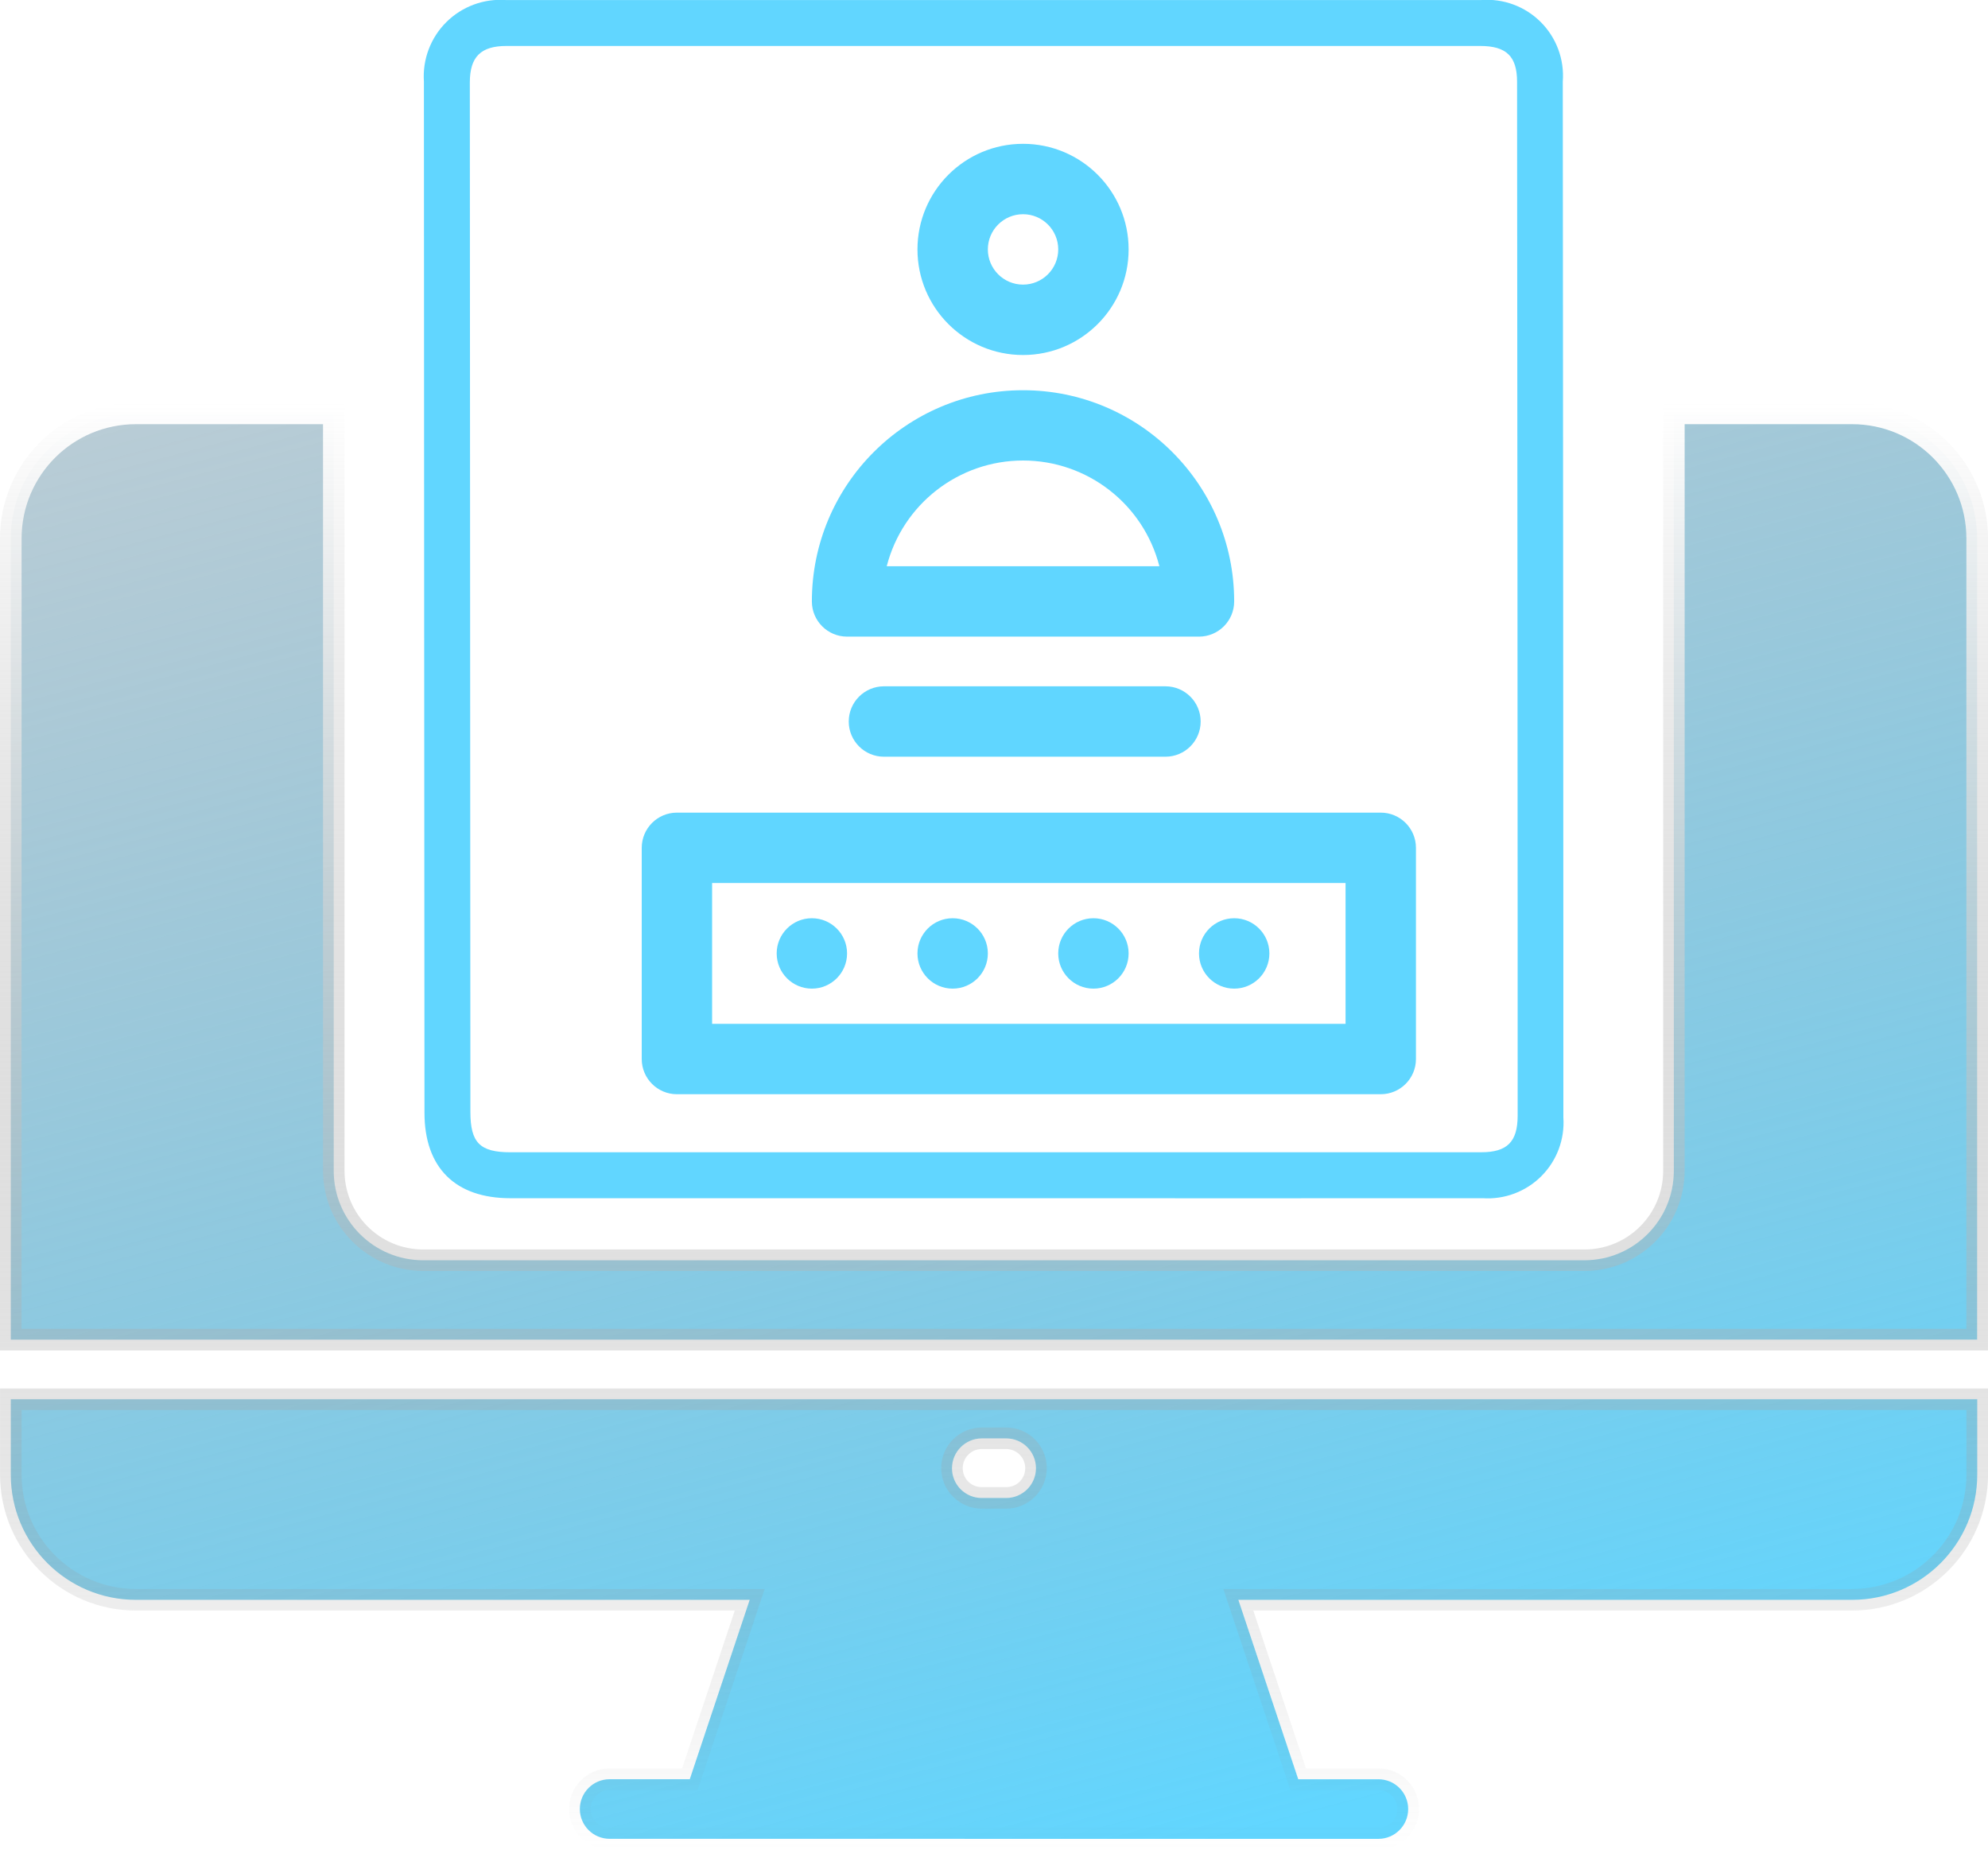
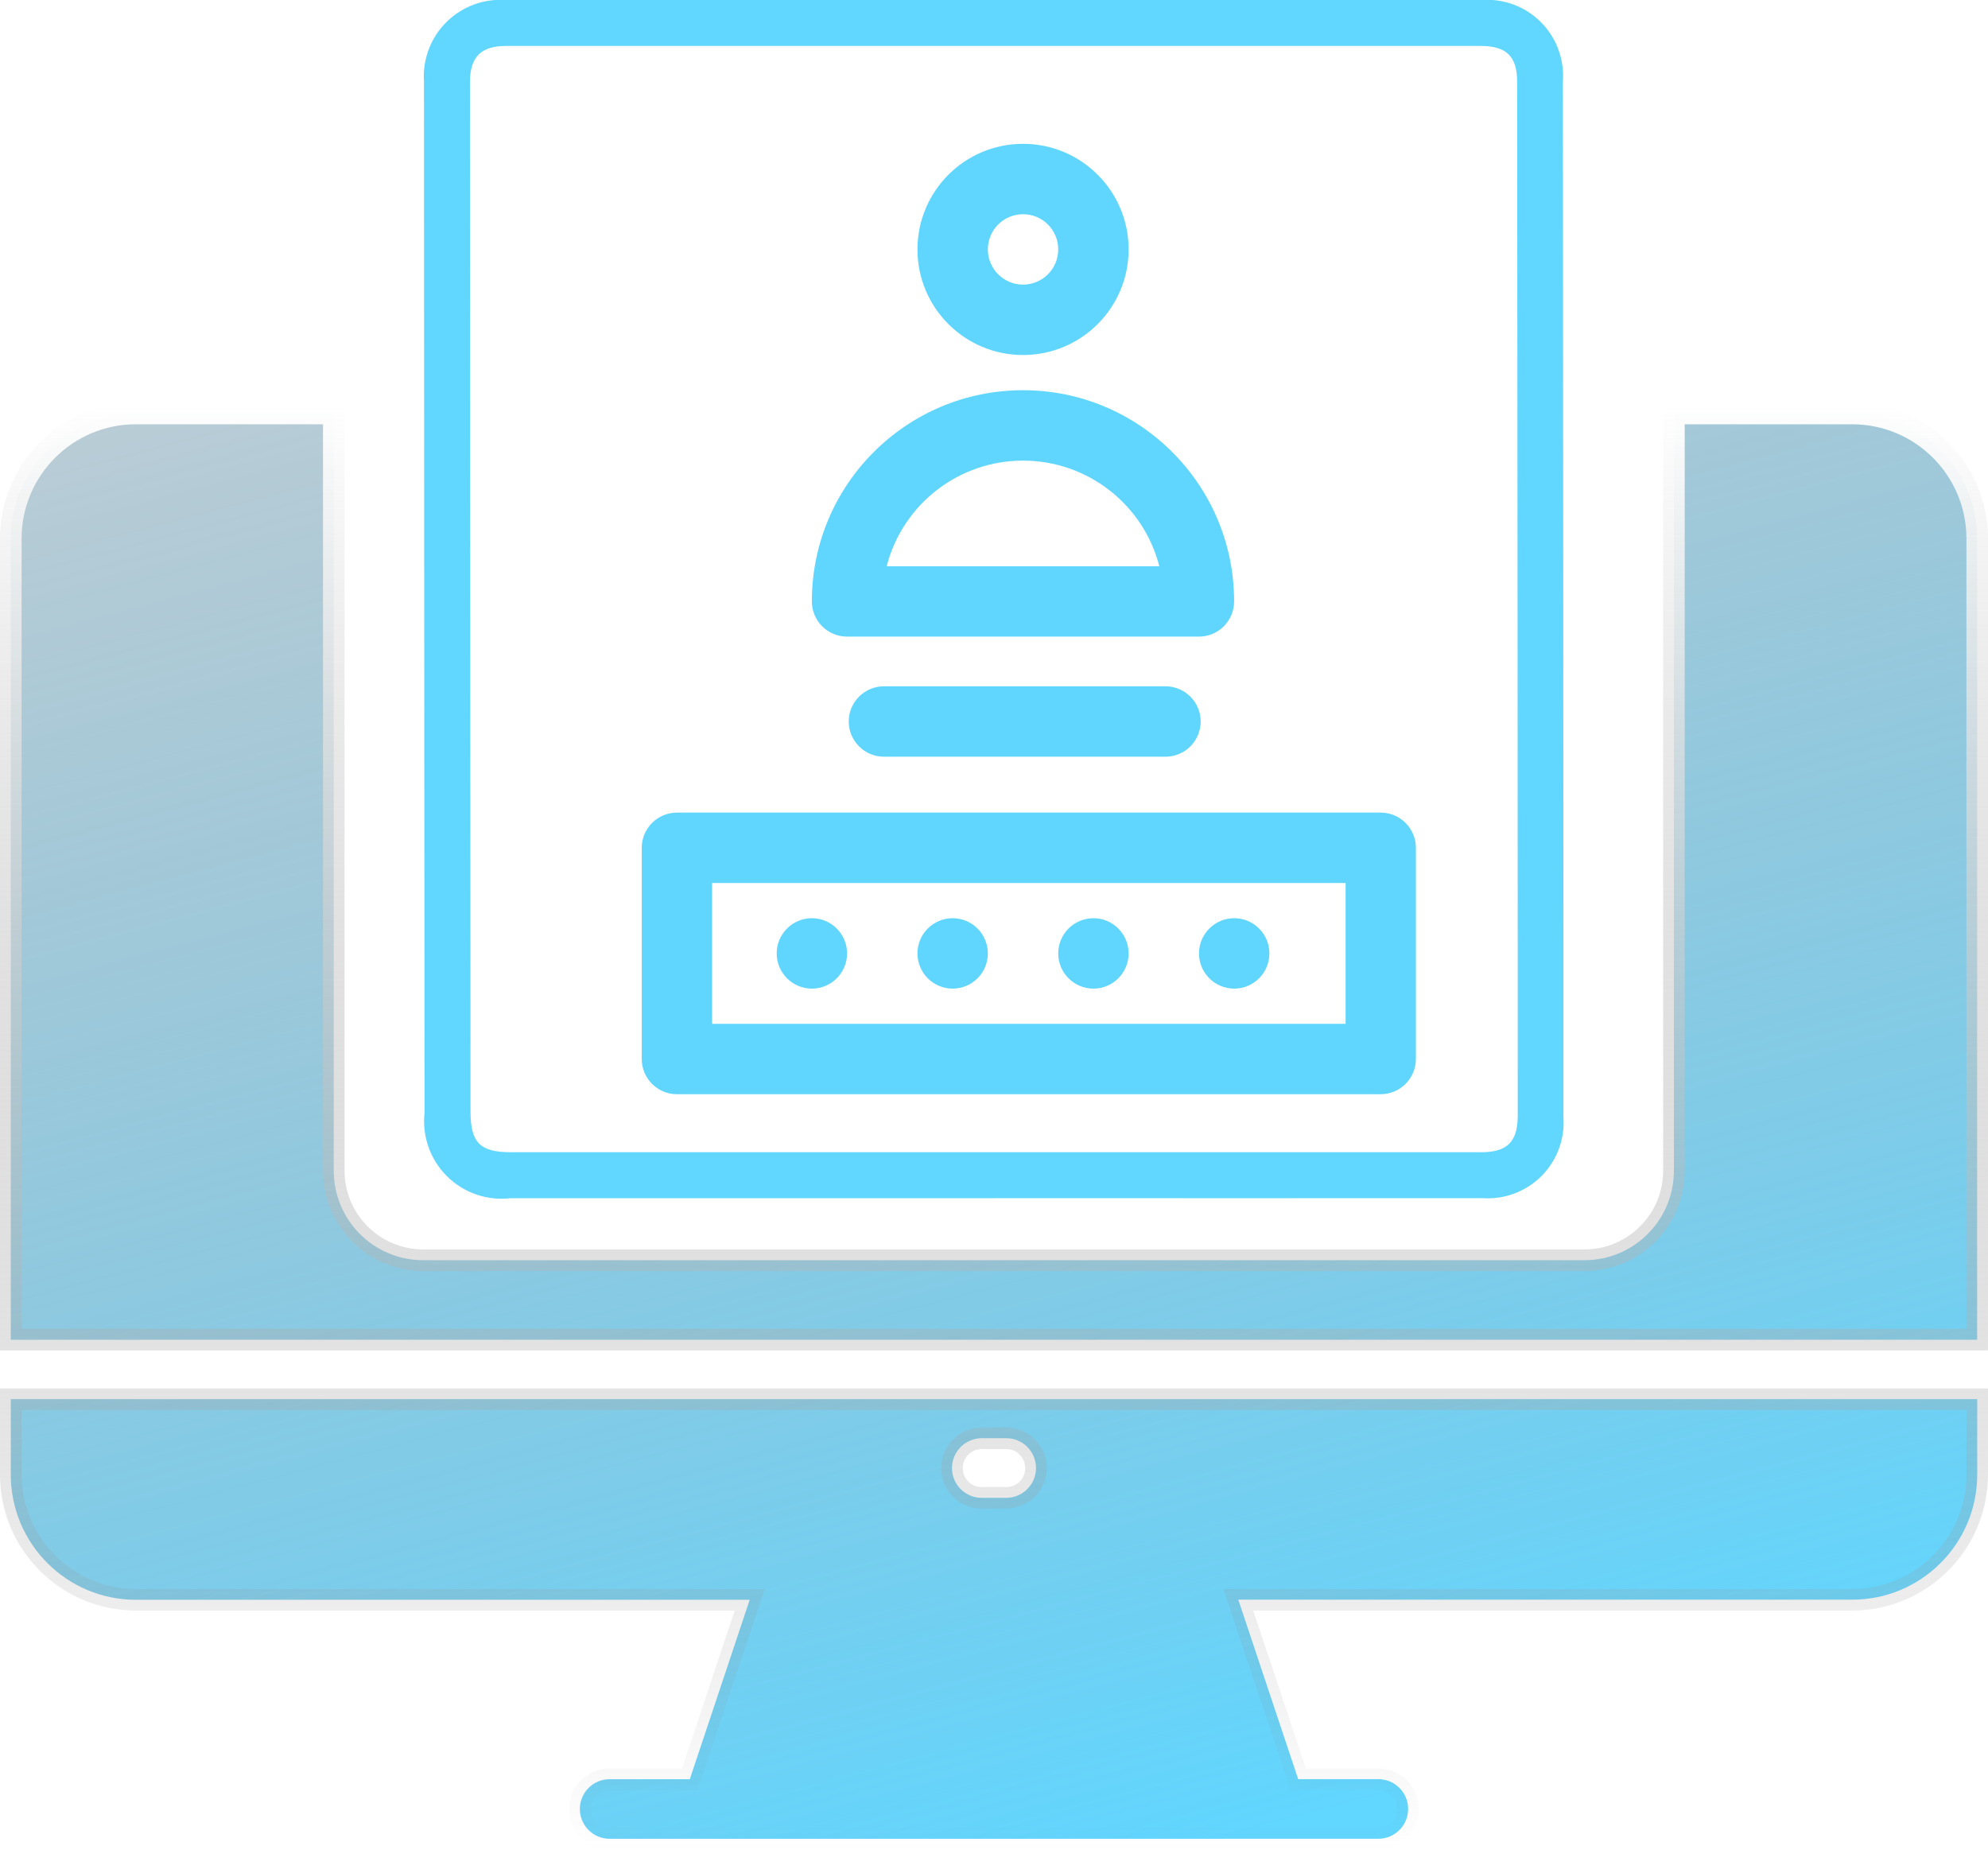
- <svg xmlns="http://www.w3.org/2000/svg" width="96.034" height="89.33" viewBox="0 0 96.034 89.33">
+ <svg xmlns="http://www.w3.org/2000/svg" width="83.716" height="77.871" viewBox="0 0 83.716 77.871">
  <defs>
    <linearGradient id="linear-gradient" x1="0.946" y1="0.888" x2="0.195" y2="-1.182" gradientUnits="objectBoundingBox">
      <stop offset="0" stop-color="#61d6ff" />
      <stop offset="1" stop-color="#785a5a" stop-opacity="0" />
    </linearGradient>
    <linearGradient id="linear-gradient-2" x1="0.5" x2="0.5" y2="1" gradientUnits="objectBoundingBox">
      <stop offset="0" stop-color="#fff" />
      <stop offset="1" stop-color="gray" stop-opacity="0" />
    </linearGradient>
  </defs>
-   <g id="Group_31270" data-name="Group 31270" transform="translate(-95.498 -420.58)">
-     <g id="Group_31155" data-name="Group 31155" transform="translate(95.498 440.027)">
-       <path id="Union_91" data-name="Union 91" d="M28.929,68.842a1.439,1.439,0,0,1,0-2.879H32.8L35.694,57.3H6.046A6.044,6.044,0,0,1,0,51.252V47.611H94.993v3.641A6.045,6.045,0,0,1,88.948,57.3H59.3l2.893,8.665h3.871a1.439,1.439,0,1,1,0,2.879Zm16.537-17.9a1.434,1.434,0,0,0,1.439,1.439h1.179a1.439,1.439,0,1,0,0-2.879H46.906A1.443,1.443,0,0,0,45.467,50.937ZM0,44.734V6.031A6.045,6.045,0,0,1,6.046,0H15.6V36.579A4.322,4.322,0,0,0,19.919,40.9h56.1a4.322,4.322,0,0,0,4.317-4.317V0h8.607a6.044,6.044,0,0,1,6.045,6.031v38.7Z" transform="translate(0.521 0.521)" fill="url(#linear-gradient)" />
-       <path id="Union_91_-_Outline" data-name="Union 91 - Outline" d="M-1607.918-1183.85h-37.133a1.962,1.962,0,0,1-1.959-1.96,1.962,1.962,0,0,1,1.959-1.96h3.5l2.545-7.623h-28.926a6.573,6.573,0,0,1-6.566-6.566v-4.161h96.034v4.161a6.573,6.573,0,0,1-6.566,6.566h-28.926l2.544,7.623h3.5a1.963,1.963,0,0,1,1.962,1.96A1.963,1.963,0,0,1-1607.918-1183.85Zm-37.133-2.879a.919.919,0,0,0-.918.919.92.92,0,0,0,.918.919h37.133a.921.921,0,0,0,.921-.919.921.921,0,0,0-.921-.919h-4.246l-3.24-9.706h30.372a5.531,5.531,0,0,0,5.525-5.525v-3.12h-93.951v3.12a5.531,5.531,0,0,0,5.525,5.525h30.372l-3.241,9.706Zm19.157-13.586h-1.18a1.962,1.962,0,0,1-1.96-1.96,1.962,1.962,0,0,1,1.96-1.96h1.18a1.962,1.962,0,0,1,1.96,1.96A1.962,1.962,0,0,1-1625.894-1200.315Zm-1.18-2.879a.92.92,0,0,0-.919.919.909.909,0,0,0,.919.919h1.18a.909.909,0,0,0,.919-.919.92.92,0,0,0-.919-.919Zm48.606-4.765H-1674.5v-39.223a6.566,6.566,0,0,1,6.566-6.551h10.077v37.1a3.8,3.8,0,0,0,3.8,3.8h56.1a3.8,3.8,0,0,0,3.8-3.8v-37.1h9.126a6.566,6.566,0,0,1,6.566,6.551Zm-94.992-1.041h93.95v-38.182a5.523,5.523,0,0,0-5.525-5.51h-8.085v36.058a4.843,4.843,0,0,1-4.838,4.838h-56.1a4.844,4.844,0,0,1-4.838-4.838v-36.058h-9.036a5.523,5.523,0,0,0-5.525,5.51Z" transform="translate(1674.5 1253.732)" fill="url(#linear-gradient-2)" />
+   <g id="Group_31964" data-name="Group 31964" transform="translate(-95.498 -420.58)">
+     <g id="Group_31155" data-name="Group 31155" transform="translate(95.498 437.533)">
+       <path id="Union_91" data-name="Union 91" d="M25.219,60.011a1.255,1.255,0,1,1,0-2.51h3.375l2.522-7.553H5.27A5.269,5.269,0,0,1,0,44.678V41.5H82.808v3.174a5.269,5.269,0,0,1-5.269,5.27H51.692L54.214,57.5h3.374a1.255,1.255,0,1,1,0,2.51ZM39.635,44.4a1.25,1.25,0,0,0,1.255,1.255h1.028a1.255,1.255,0,1,0,0-2.51H40.889A1.258,1.258,0,0,0,39.635,44.4ZM0,39V5.257A5.27,5.27,0,0,1,5.27,0H13.6V31.887a3.768,3.768,0,0,0,3.764,3.764H66.271a3.768,3.768,0,0,0,3.764-3.764V0h7.5a5.269,5.269,0,0,1,5.269,5.257V39Z" transform="translate(0.454 0.454)" fill="url(#linear-gradient)" />
+       <path id="Union_91_-_Outline" data-name="Union 91 - Outline" d="M-1616.458-1192.813h-32.37a1.71,1.71,0,0,1-1.708-1.709,1.71,1.71,0,0,1,1.708-1.708h3.048l2.219-6.646h-25.216a5.73,5.73,0,0,1-5.724-5.724v-3.627h83.716v3.627a5.73,5.73,0,0,1-5.724,5.724h-25.216l2.218,6.646h3.048a1.711,1.711,0,0,1,1.71,1.708A1.711,1.711,0,0,1-1616.458-1192.813Zm-32.37-2.51a.8.8,0,0,0-.8.8.8.8,0,0,0,.8.8h32.37a.8.8,0,0,0,.8-.8.8.8,0,0,0-.8-.8h-3.7l-2.824-8.461h26.476a4.822,4.822,0,0,0,4.816-4.816v-2.72h-81.9v2.72a4.822,4.822,0,0,0,4.816,4.816h26.476l-2.825,8.461Zm16.7-11.844h-1.029a1.711,1.711,0,0,1-1.709-1.709,1.711,1.711,0,0,1,1.709-1.709h1.029a1.71,1.71,0,0,1,1.708,1.709A1.71,1.71,0,0,1-1632.128-1207.167Zm-1.029-2.51a.8.8,0,0,0-.8.8.792.792,0,0,0,.8.8h1.029a.792.792,0,0,0,.8-.8.8.8,0,0,0-.8-.8Zm42.372-4.153H-1674.5v-34.192a5.724,5.724,0,0,1,5.724-5.711h8.785v32.341a3.313,3.313,0,0,0,3.31,3.31h48.907a3.313,3.313,0,0,0,3.31-3.31v-32.341h7.956a5.724,5.724,0,0,1,5.724,5.711Zm-82.807-.908h81.9v-33.284a4.815,4.815,0,0,0-4.816-4.8h-7.048v31.433a4.222,4.222,0,0,1-4.217,4.218h-48.907a4.222,4.222,0,0,1-4.218-4.218v-31.433h-7.877a4.815,4.815,0,0,0-4.816,4.8Z" transform="translate(1674.5 1253.732)" fill="url(#linear-gradient-2)" />
    </g>
-     <g id="Group_31267" data-name="Group 31267" transform="translate(126.217 427.526)">
-       <path id="Path_35854" data-name="Path 35854" d="M30.1,4a5.1,5.1,0,1,0,5.1,5.1A5.1,5.1,0,0,0,30.1,4m0,6.8a1.7,1.7,0,1,1,1.7-1.7,1.7,1.7,0,0,1-1.7,1.7" transform="translate(-11.399 -4)" fill="#60d6ff" />
-       <path id="Path_35855" data-name="Path 35855" d="M32.2,11A10.2,10.2,0,0,0,22,21.2a1.7,1.7,0,0,0,1.7,1.7h17a1.7,1.7,0,0,0,1.7-1.7A10.2,10.2,0,0,0,32.2,11m-6.584,8.5a6.8,6.8,0,0,1,13.171,0Z" transform="translate(-13.5 0.901)" fill="#60d6ff" />
-       <path id="Path_35856" data-name="Path 35856" d="M24.4,27.7A1.7,1.7,0,1,1,22.7,26a1.7,1.7,0,0,1,1.7,1.7" transform="translate(-14.2 11.402)" fill="#60d6ff" />
-       <path id="Path_35857" data-name="Path 35857" d="M28.4,27.7A1.7,1.7,0,1,1,26.7,26a1.7,1.7,0,0,1,1.7,1.7" transform="translate(-11.399 11.402)" fill="#60d6ff" />
-       <path id="Path_35858" data-name="Path 35858" d="M32.4,27.7A1.7,1.7,0,1,1,30.7,26a1.7,1.7,0,0,1,1.7,1.7" transform="translate(-8.599 11.402)" fill="#60d6ff" />
-       <path id="Path_35859" data-name="Path 35859" d="M36.4,27.7A1.7,1.7,0,1,1,34.7,26a1.7,1.7,0,0,1,1.7,1.7" transform="translate(-5.799 11.402)" fill="#60d6ff" />
-       <path id="Path_35860" data-name="Path 35860" d="M52.7,23h-34A1.7,1.7,0,0,0,17,24.7V34.9a1.7,1.7,0,0,0,1.7,1.7h34a1.7,1.7,0,0,0,1.7-1.7V24.7A1.7,1.7,0,0,0,52.7,23M51,33.2H20.4V26.4H51Z" transform="translate(-16.719 9.302)" fill="#60d6ff" />
-       <path id="Path_35861" data-name="Path 35861" d="M17,21.7A1.7,1.7,0,0,1,18.7,20H32.3a1.7,1.7,0,0,1,0,3.4H18.7A1.7,1.7,0,0,1,17,21.7" transform="translate(-6.719 6.201)" fill="#60d6ff" />
+     <g id="Group_31267" data-name="Group 31267" transform="translate(122.522 426.635)">
+       <path id="Path_35854" data-name="Path 35854" d="M29.446,4a4.446,4.446,0,1,0,4.446,4.446A4.446,4.446,0,0,0,29.446,4m0,5.928a1.482,1.482,0,1,1,1.482-1.482,1.483,1.483,0,0,1-1.482,1.482" transform="translate(-13.389 -4)" fill="#60d6ff" />
+       <path id="Path_35855" data-name="Path 35855" d="M30.891,11A8.892,8.892,0,0,0,22,19.892a1.483,1.483,0,0,0,1.482,1.482H38.3a1.483,1.483,0,0,0,1.482-1.482A8.893,8.893,0,0,0,30.891,11m-5.74,7.41a5.929,5.929,0,0,1,11.481,0Z" transform="translate(-14.836 -0.626)" fill="#60d6ff" />
+       <path id="Path_35856" data-name="Path 35856" d="M23.964,27.482A1.482,1.482,0,1,1,22.482,26a1.483,1.483,0,0,1,1.482,1.482" transform="translate(-15.317 6.604)" fill="#60d6ff" />
+       <path id="Path_35857" data-name="Path 35857" d="M27.964,27.482A1.482,1.482,0,1,1,26.482,26a1.483,1.483,0,0,1,1.482,1.482" transform="translate(-13.389 6.604)" fill="#60d6ff" />
+       <path id="Path_35858" data-name="Path 35858" d="M31.964,27.482A1.482,1.482,0,1,1,30.482,26a1.483,1.483,0,0,1,1.482,1.482" transform="translate(-11.461 6.604)" fill="#60d6ff" />
+       <path id="Path_35859" data-name="Path 35859" d="M35.964,27.482A1.482,1.482,0,1,1,34.482,26a1.483,1.483,0,0,1,1.482,1.482" transform="translate(-9.533 6.604)" fill="#60d6ff" />
+       <path id="Path_35860" data-name="Path 35860" d="M48.122,23H18.482A1.483,1.483,0,0,0,17,24.482v8.892a1.483,1.483,0,0,0,1.482,1.482h29.64A1.483,1.483,0,0,0,49.6,33.374V24.482A1.483,1.483,0,0,0,48.122,23M46.64,31.892H19.964V25.964H46.64Z" transform="translate(-17 5.158)" fill="#60d6ff" />
+       <path id="Path_35861" data-name="Path 35861" d="M17,21.482A1.483,1.483,0,0,1,18.482,20H30.338a1.482,1.482,0,1,1,0,2.964H18.482A1.483,1.483,0,0,1,17,21.482" transform="translate(-8.283 2.84)" fill="#60d6ff" />
    </g>
-     <path id="Path_35862" data-name="Path 35862" d="M27.485,17.118H4.151C1.485,17.118,0,15.642,0,12.989c0-2.453-.032-47.341-.027-49.794a3.7,3.7,0,0,1,3.957-3.946q23.558,0,47.116,0a3.669,3.669,0,0,1,3.942,3.943c.006,2.527.035,47.49.028,50.017a3.661,3.661,0,0,1-3.9,3.908q-11.816.007-23.632,0m.083-2.219q11.74,0,23.48,0c1.25,0,1.758-.5,1.761-1.756.007-2.5-.02-47.439-.028-49.942,0-1.238-.52-1.733-1.784-1.733q-23.517,0-47.035,0c-1.241,0-1.767.524-1.77,1.756,0,2.428.027,47.291.027,49.719,0,1.5.458,1.957,1.942,1.957H27.569" transform="translate(116.003 461.333)" fill="#61d6ff" />
+     <path id="Path_35862" data-name="Path 35862" d="M23.957,9.695H3.615A3.262,3.262,0,0,1,0,6.1C0,3.957-.029-35.174-.024-37.312a3.226,3.226,0,0,1,3.45-3.44q20.536,0,41.072,0a3.2,3.2,0,0,1,3.437,3.437c.005,2.2.03,41.4.024,43.6a3.192,3.192,0,0,1-3.4,3.407q-10.3.006-20.6,0m.073-1.934q10.234,0,20.468,0c1.09,0,1.532-.438,1.535-1.531.006-2.181-.018-41.354-.025-43.536,0-1.079-.453-1.511-1.555-1.511q-20.5,0-41,0c-1.082,0-1.541.457-1.543,1.531,0,2.116.023,41.225.024,43.341,0,1.3.4,1.706,1.693,1.706h20.4" transform="translate(113.376 461.333)" fill="#61d6ff" />
  </g>
</svg>
